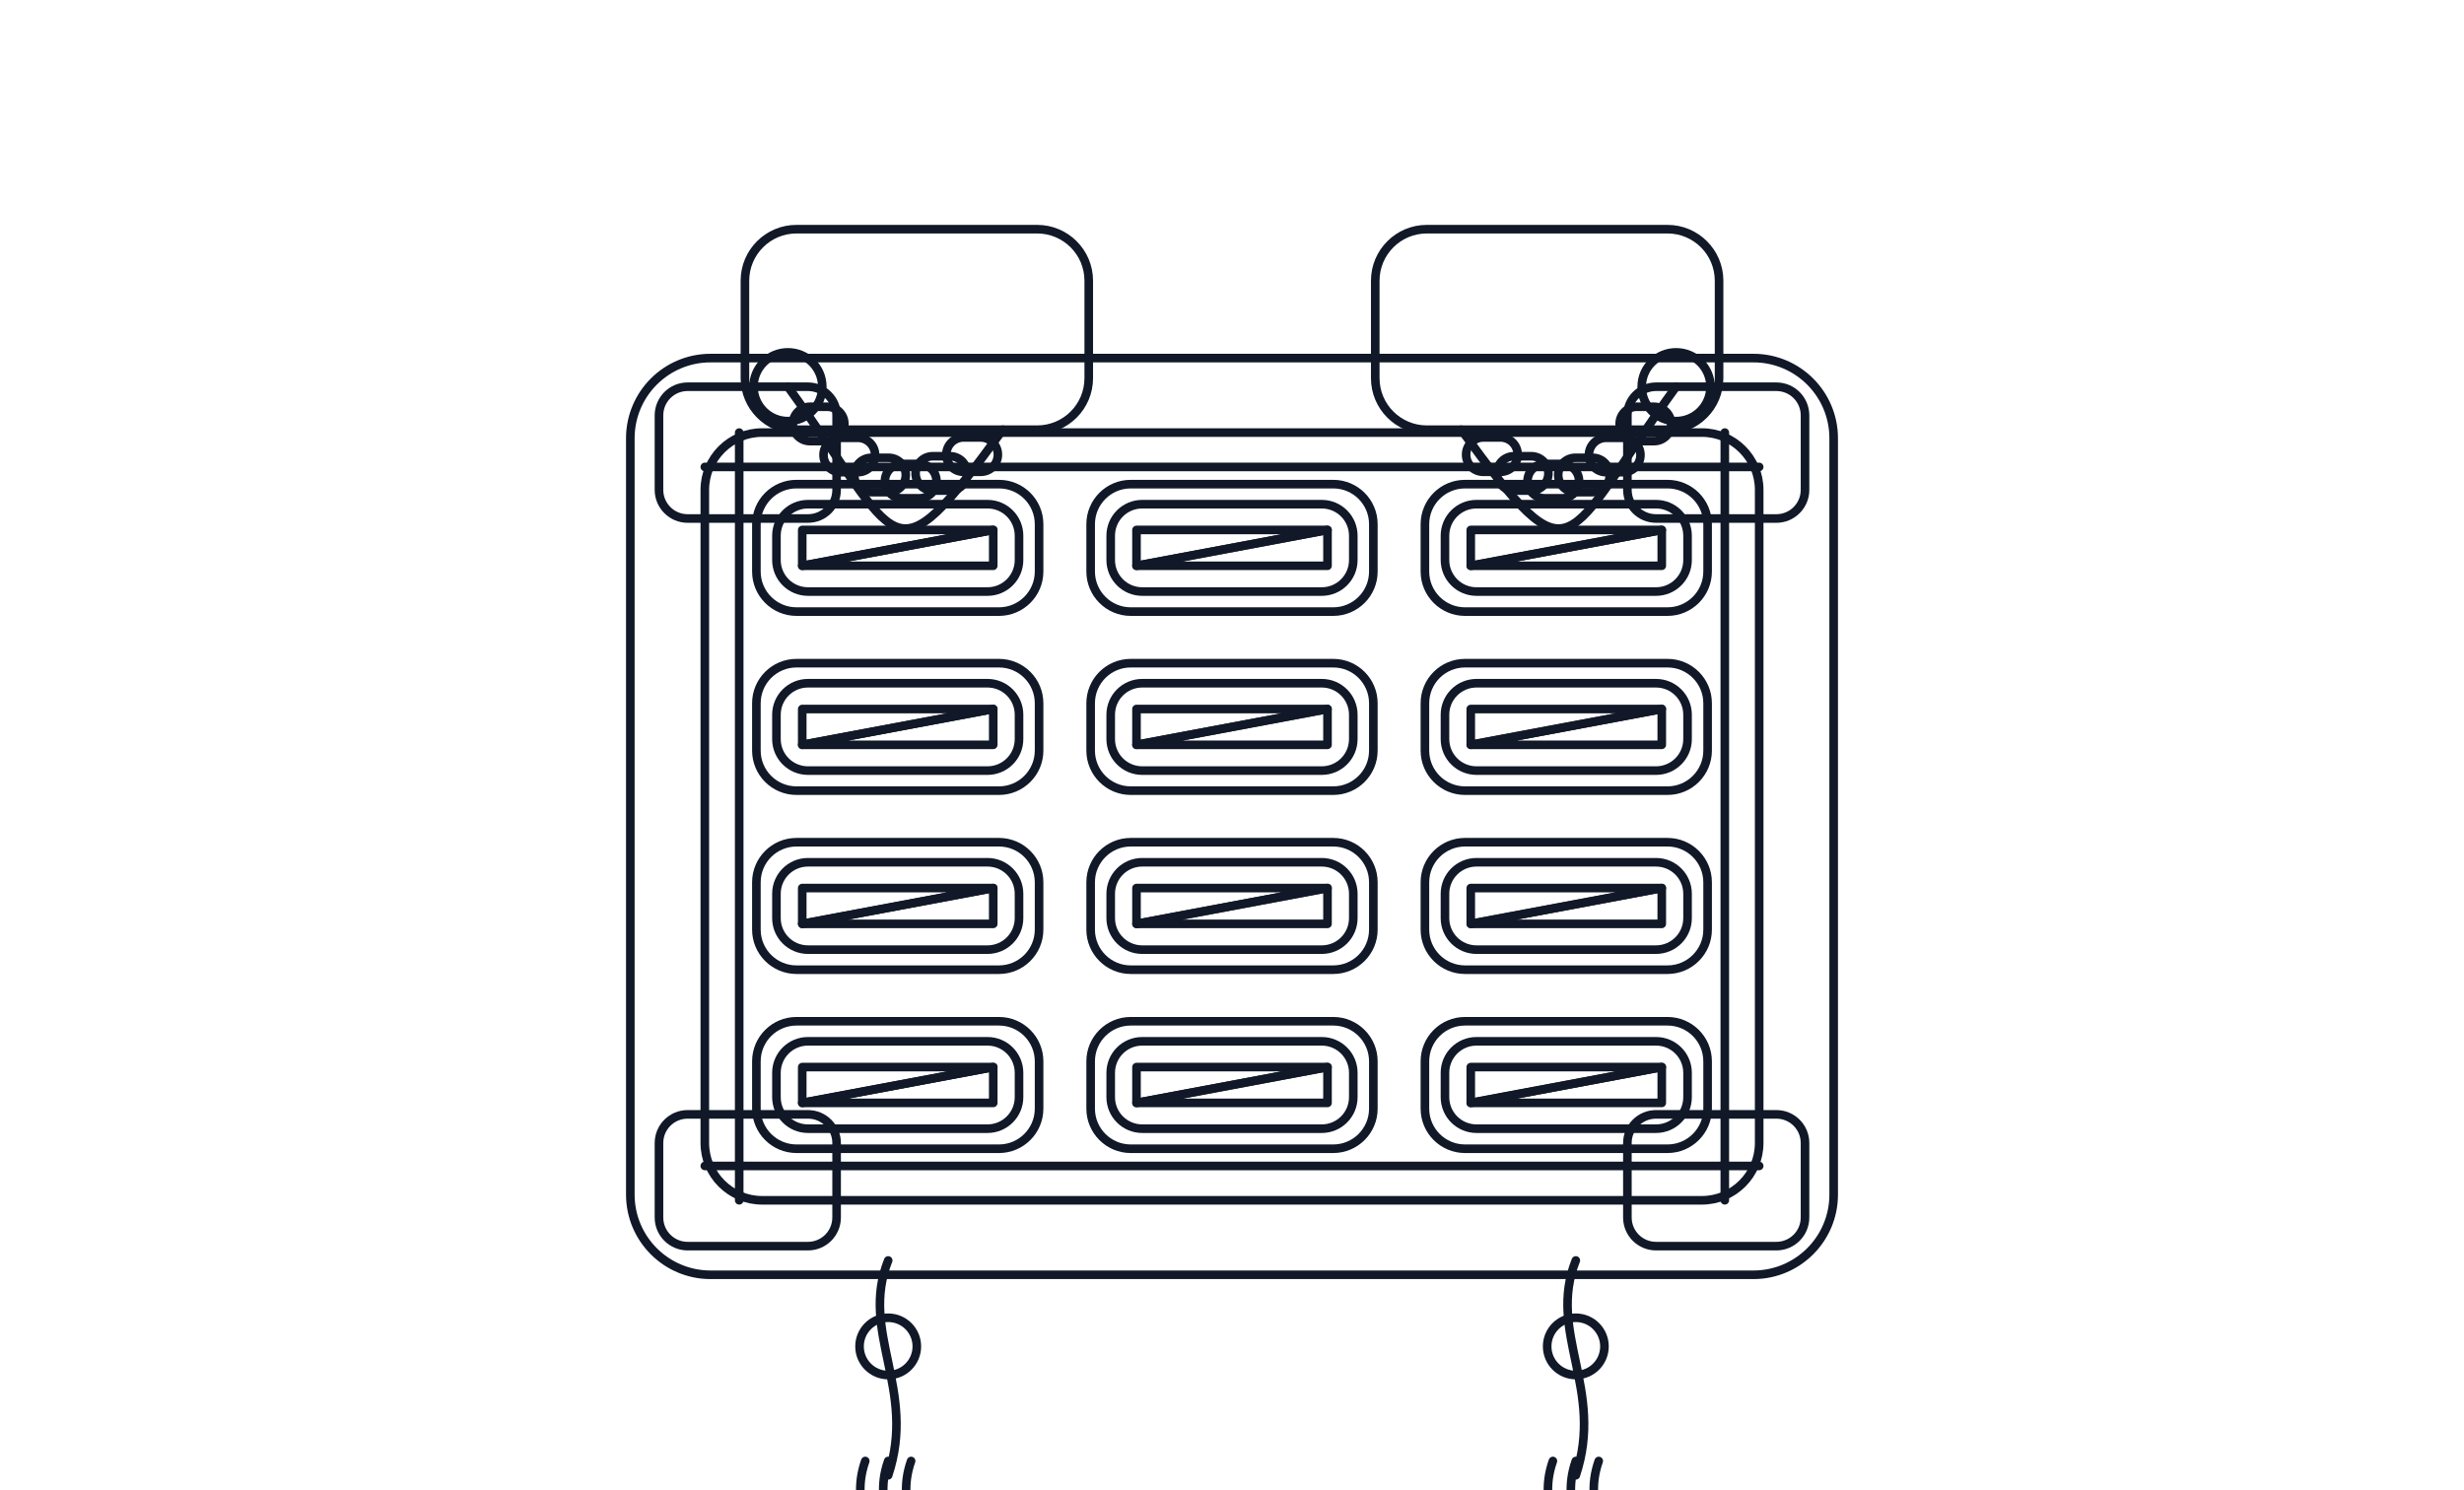
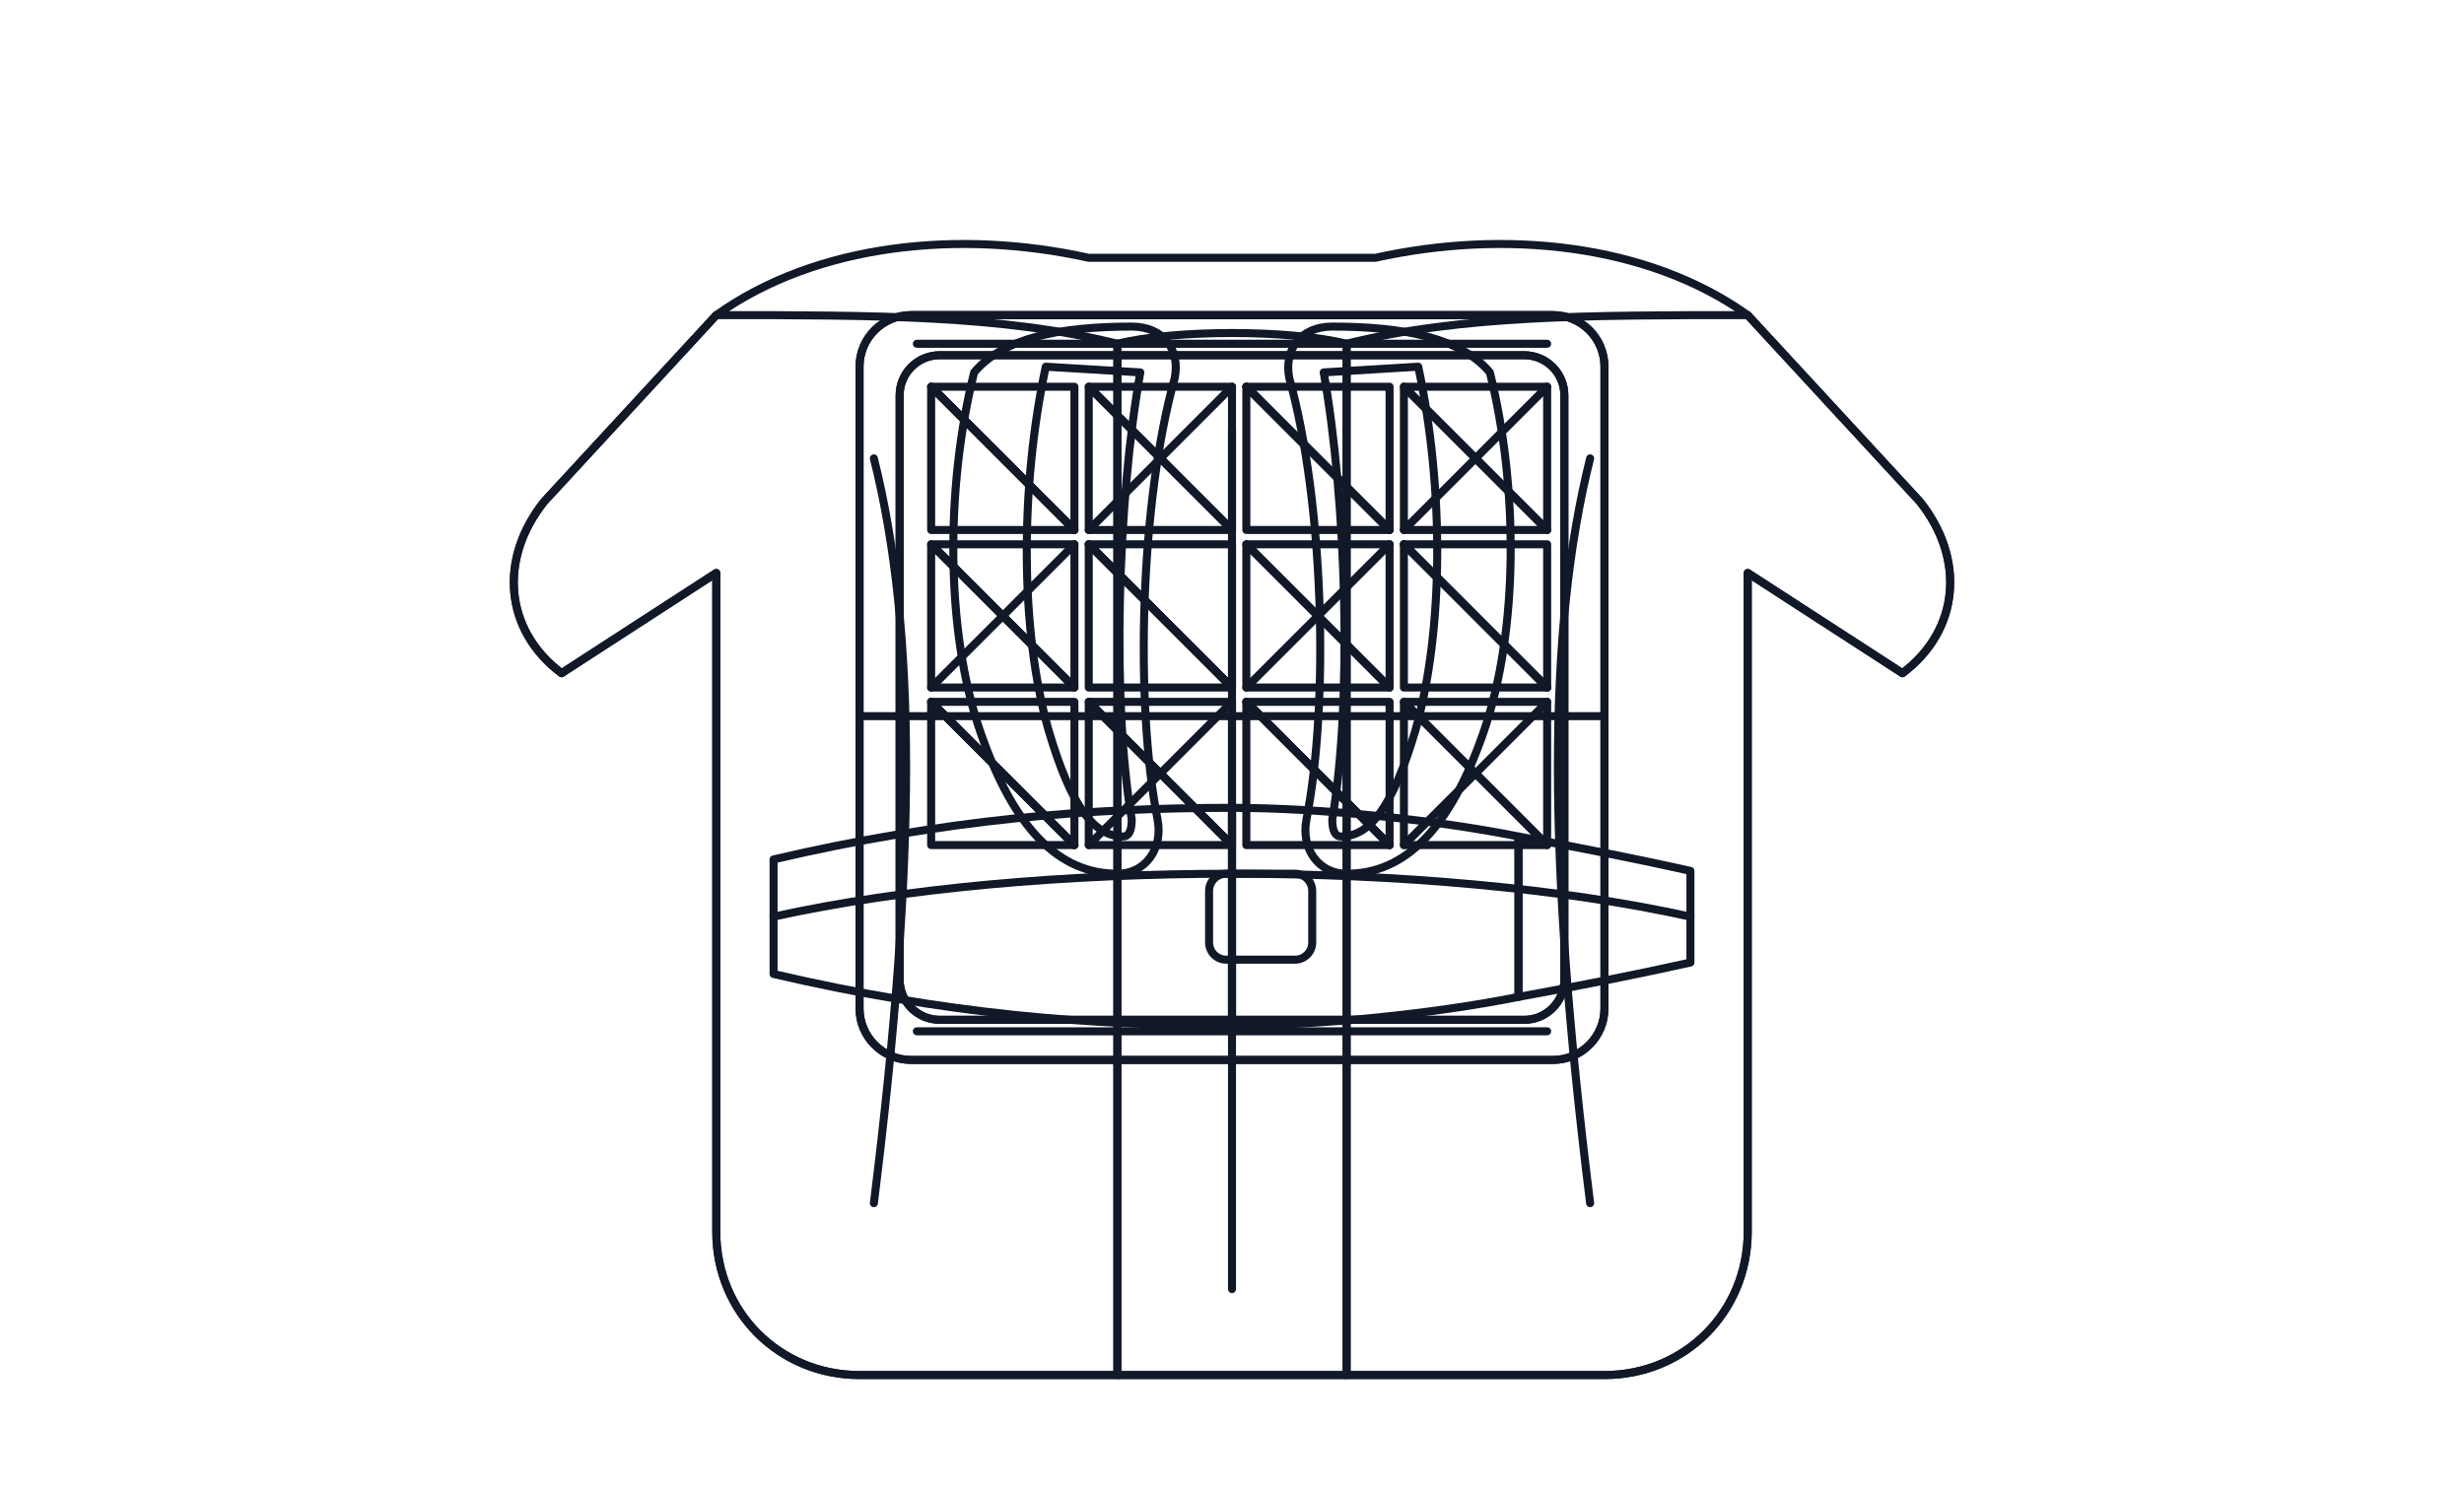
- <svg xmlns="http://www.w3.org/2000/svg" viewBox="0 0 860 520" width="860" height="520">
-   <g>
-     <rect fill="none" stroke="#111827" stroke-width="3" stroke-linecap="round" stroke-linejoin="round" data-id="l_strap" data-name="רצועה שמאל" x="260.0" y="80.0" width="120" height="70" rx="18" ry="18" />
-     <rect fill="none" stroke="#111827" stroke-width="3" stroke-linecap="round" stroke-linejoin="round" data-id="r_strap" data-name="רצועה ימין" x="480.0" y="80.0" width="120" height="70" rx="18" ry="18" />
-     <path fill="none" stroke="#111827" stroke-width="3" stroke-linecap="round" stroke-linejoin="round" data-id="chain_left" data-name="שרשרת שמאל" d="M 350.0,150.0 C 310.0,205.0 315.0,190.0 275.0,135.0" />
-     <path fill="none" stroke="#111827" stroke-width="3" stroke-linecap="round" stroke-linejoin="round" data-id="chain_right" data-name="שרשרת ימין" d="M 510.0,150.0 C 550.0,205.0 545.0,190.0 585.0,135.0" />
-     <circle fill="none" stroke="#111827" stroke-width="3" stroke-linecap="round" stroke-linejoin="round" data-id="ring_left" data-name="טבעת שמאל" cx="275.0" cy="135.0" r="12" />
-     <circle fill="none" stroke="#111827" stroke-width="3" stroke-linecap="round" stroke-linejoin="round" data-id="ring_right" data-name="טבעת ימין" cx="585.0" cy="135.0" r="12" />
-     <rect fill="none" stroke="#111827" stroke-width="3" stroke-linecap="round" stroke-linejoin="round" data-id="frame_outer" data-name="מסגרת חיצונית" x="220.0" y="125.0" width="420" height="320" rx="28" ry="28" />
-     <rect fill="none" stroke="#111827" stroke-width="3" stroke-linecap="round" stroke-linejoin="round" data-id="panel_inner" data-name="לוח פנימי" x="246.0" y="151.0" width="368" height="268" rx="20" ry="20" />
-     <rect fill="none" stroke="#111827" stroke-width="3" stroke-linecap="round" stroke-linejoin="round" data-id="stone_1" data-name="אבן 1" x="264.0" y="169.0" width="98.667" height="44.5" rx="14" ry="14" />
-     <rect fill="none" stroke="#111827" stroke-width="3" stroke-linecap="round" stroke-linejoin="round" data-id="bezel_1" data-name="שיבוץ אבן 1" x="271.0" y="176.0" width="84.667" height="30.5" rx="11" ry="11" />
-     <polygon fill="none" stroke="#111827" stroke-width="3" stroke-linecap="round" stroke-linejoin="round" data-id="facetA_1" data-name="אבן 1 – פאה א" points="280.0,185.0 346.667,185.0 280.0,197.5" />
-     <polygon fill="none" stroke="#111827" stroke-width="3" stroke-linecap="round" stroke-linejoin="round" data-id="facetB_1" data-name="אבן 1 – פאה ב" points="346.667,185.0 346.667,197.5 280.0,197.5" />
-     <rect fill="none" stroke="#111827" stroke-width="3" stroke-linecap="round" stroke-linejoin="round" data-id="stone_2" data-name="אבן 2" x="380.667" y="169.0" width="98.667" height="44.5" rx="14" ry="14" />
-     <rect fill="none" stroke="#111827" stroke-width="3" stroke-linecap="round" stroke-linejoin="round" data-id="bezel_2" data-name="שיבוץ אבן 2" x="387.667" y="176.0" width="84.667" height="30.5" rx="11" ry="11" />
-     <polygon fill="none" stroke="#111827" stroke-width="3" stroke-linecap="round" stroke-linejoin="round" data-id="facetA_2" data-name="אבן 2 – פאה א" points="396.667,185.0 463.333,185.0 396.667,197.5" />
-     <polygon fill="none" stroke="#111827" stroke-width="3" stroke-linecap="round" stroke-linejoin="round" data-id="facetB_2" data-name="אבן 2 – פאה ב" points="463.333,185.0 463.333,197.5 396.667,197.5" />
-     <rect fill="none" stroke="#111827" stroke-width="3" stroke-linecap="round" stroke-linejoin="round" data-id="stone_3" data-name="אבן 3" x="497.333" y="169.0" width="98.667" height="44.5" rx="14" ry="14" />
-     <rect fill="none" stroke="#111827" stroke-width="3" stroke-linecap="round" stroke-linejoin="round" data-id="bezel_3" data-name="שיבוץ אבן 3" x="504.333" y="176.0" width="84.667" height="30.5" rx="11" ry="11" />
-     <polygon fill="none" stroke="#111827" stroke-width="3" stroke-linecap="round" stroke-linejoin="round" data-id="facetA_3" data-name="אבן 3 – פאה א" points="513.333,185.0 580.0,185.0 513.333,197.5" />
-     <polygon fill="none" stroke="#111827" stroke-width="3" stroke-linecap="round" stroke-linejoin="round" data-id="facetB_3" data-name="אבן 3 – פאה ב" points="580.0,185.0 580.0,197.5 513.333,197.5" />
-     <rect fill="none" stroke="#111827" stroke-width="3" stroke-linecap="round" stroke-linejoin="round" data-id="stone_4" data-name="אבן 4" x="264.0" y="231.5" width="98.667" height="44.5" rx="14" ry="14" />
-     <rect fill="none" stroke="#111827" stroke-width="3" stroke-linecap="round" stroke-linejoin="round" data-id="bezel_4" data-name="שיבוץ אבן 4" x="271.0" y="238.5" width="84.667" height="30.5" rx="11" ry="11" />
-     <polygon fill="none" stroke="#111827" stroke-width="3" stroke-linecap="round" stroke-linejoin="round" data-id="facetA_4" data-name="אבן 4 – פאה א" points="280.0,247.5 346.667,247.5 280.0,260.0" />
-     <polygon fill="none" stroke="#111827" stroke-width="3" stroke-linecap="round" stroke-linejoin="round" data-id="facetB_4" data-name="אבן 4 – פאה ב" points="346.667,247.5 346.667,260.0 280.0,260.0" />
-     <rect fill="none" stroke="#111827" stroke-width="3" stroke-linecap="round" stroke-linejoin="round" data-id="stone_5" data-name="אבן 5" x="380.667" y="231.5" width="98.667" height="44.5" rx="14" ry="14" />
-     <rect fill="none" stroke="#111827" stroke-width="3" stroke-linecap="round" stroke-linejoin="round" data-id="bezel_5" data-name="שיבוץ אבן 5" x="387.667" y="238.5" width="84.667" height="30.5" rx="11" ry="11" />
-     <polygon fill="none" stroke="#111827" stroke-width="3" stroke-linecap="round" stroke-linejoin="round" data-id="facetA_5" data-name="אבן 5 – פאה א" points="396.667,247.5 463.333,247.5 396.667,260.0" />
-     <polygon fill="none" stroke="#111827" stroke-width="3" stroke-linecap="round" stroke-linejoin="round" data-id="facetB_5" data-name="אבן 5 – פאה ב" points="463.333,247.5 463.333,260.0 396.667,260.0" />
-     <rect fill="none" stroke="#111827" stroke-width="3" stroke-linecap="round" stroke-linejoin="round" data-id="stone_6" data-name="אבן 6" x="497.333" y="231.5" width="98.667" height="44.5" rx="14" ry="14" />
-     <rect fill="none" stroke="#111827" stroke-width="3" stroke-linecap="round" stroke-linejoin="round" data-id="bezel_6" data-name="שיבוץ אבן 6" x="504.333" y="238.5" width="84.667" height="30.5" rx="11" ry="11" />
-     <polygon fill="none" stroke="#111827" stroke-width="3" stroke-linecap="round" stroke-linejoin="round" data-id="facetA_6" data-name="אבן 6 – פאה א" points="513.333,247.5 580.0,247.5 513.333,260.0" />
-     <polygon fill="none" stroke="#111827" stroke-width="3" stroke-linecap="round" stroke-linejoin="round" data-id="facetB_6" data-name="אבן 6 – פאה ב" points="580.0,247.5 580.0,260.0 513.333,260.0" />
-     <rect fill="none" stroke="#111827" stroke-width="3" stroke-linecap="round" stroke-linejoin="round" data-id="stone_7" data-name="אבן 7" x="264.0" y="294.0" width="98.667" height="44.5" rx="14" ry="14" />
-     <rect fill="none" stroke="#111827" stroke-width="3" stroke-linecap="round" stroke-linejoin="round" data-id="bezel_7" data-name="שיבוץ אבן 7" x="271.0" y="301.0" width="84.667" height="30.5" rx="11" ry="11" />
-     <polygon fill="none" stroke="#111827" stroke-width="3" stroke-linecap="round" stroke-linejoin="round" data-id="facetA_7" data-name="אבן 7 – פאה א" points="280.0,310.0 346.667,310.0 280.0,322.5" />
-     <polygon fill="none" stroke="#111827" stroke-width="3" stroke-linecap="round" stroke-linejoin="round" data-id="facetB_7" data-name="אבן 7 – פאה ב" points="346.667,310.0 346.667,322.5 280.0,322.5" />
-     <rect fill="none" stroke="#111827" stroke-width="3" stroke-linecap="round" stroke-linejoin="round" data-id="stone_8" data-name="אבן 8" x="380.667" y="294.0" width="98.667" height="44.5" rx="14" ry="14" />
-     <rect fill="none" stroke="#111827" stroke-width="3" stroke-linecap="round" stroke-linejoin="round" data-id="bezel_8" data-name="שיבוץ אבן 8" x="387.667" y="301.0" width="84.667" height="30.5" rx="11" ry="11" />
-     <polygon fill="none" stroke="#111827" stroke-width="3" stroke-linecap="round" stroke-linejoin="round" data-id="facetA_8" data-name="אבן 8 – פאה א" points="396.667,310.0 463.333,310.0 396.667,322.5" />
-     <polygon fill="none" stroke="#111827" stroke-width="3" stroke-linecap="round" stroke-linejoin="round" data-id="facetB_8" data-name="אבן 8 – פאה ב" points="463.333,310.0 463.333,322.5 396.667,322.5" />
-     <rect fill="none" stroke="#111827" stroke-width="3" stroke-linecap="round" stroke-linejoin="round" data-id="stone_9" data-name="אבן 9" x="497.333" y="294.0" width="98.667" height="44.5" rx="14" ry="14" />
-     <rect fill="none" stroke="#111827" stroke-width="3" stroke-linecap="round" stroke-linejoin="round" data-id="bezel_9" data-name="שיבוץ אבן 9" x="504.333" y="301.0" width="84.667" height="30.5" rx="11" ry="11" />
-     <polygon fill="none" stroke="#111827" stroke-width="3" stroke-linecap="round" stroke-linejoin="round" data-id="facetA_9" data-name="אבן 9 – פאה א" points="513.333,310.0 580.0,310.0 513.333,322.5" />
-     <polygon fill="none" stroke="#111827" stroke-width="3" stroke-linecap="round" stroke-linejoin="round" data-id="facetB_9" data-name="אבן 9 – פאה ב" points="580.0,310.0 580.0,322.5 513.333,322.5" />
-     <rect fill="none" stroke="#111827" stroke-width="3" stroke-linecap="round" stroke-linejoin="round" data-id="stone_10" data-name="אבן 10" x="264.0" y="356.5" width="98.667" height="44.5" rx="14" ry="14" />
-     <rect fill="none" stroke="#111827" stroke-width="3" stroke-linecap="round" stroke-linejoin="round" data-id="bezel_10" data-name="שיבוץ אבן 10" x="271.0" y="363.5" width="84.667" height="30.5" rx="11" ry="11" />
-     <polygon fill="none" stroke="#111827" stroke-width="3" stroke-linecap="round" stroke-linejoin="round" data-id="facetA_10" data-name="אבן 10 – פאה א" points="280.0,372.5 346.667,372.5 280.0,385.0" />
-     <polygon fill="none" stroke="#111827" stroke-width="3" stroke-linecap="round" stroke-linejoin="round" data-id="facetB_10" data-name="אבן 10 – פאה ב" points="346.667,372.5 346.667,385.0 280.0,385.0" />
-     <rect fill="none" stroke="#111827" stroke-width="3" stroke-linecap="round" stroke-linejoin="round" data-id="stone_11" data-name="אבן 11" x="380.667" y="356.5" width="98.667" height="44.5" rx="14" ry="14" />
-     <rect fill="none" stroke="#111827" stroke-width="3" stroke-linecap="round" stroke-linejoin="round" data-id="bezel_11" data-name="שיבוץ אבן 11" x="387.667" y="363.5" width="84.667" height="30.5" rx="11" ry="11" />
-     <polygon fill="none" stroke="#111827" stroke-width="3" stroke-linecap="round" stroke-linejoin="round" data-id="facetA_11" data-name="אבן 11 – פאה א" points="396.667,372.5 463.333,372.5 396.667,385.0" />
-     <polygon fill="none" stroke="#111827" stroke-width="3" stroke-linecap="round" stroke-linejoin="round" data-id="facetB_11" data-name="אבן 11 – פאה ב" points="463.333,372.5 463.333,385.0 396.667,385.0" />
-     <rect fill="none" stroke="#111827" stroke-width="3" stroke-linecap="round" stroke-linejoin="round" data-id="stone_12" data-name="אבן 12" x="497.333" y="356.5" width="98.667" height="44.5" rx="14" ry="14" />
-     <rect fill="none" stroke="#111827" stroke-width="3" stroke-linecap="round" stroke-linejoin="round" data-id="bezel_12" data-name="שיבוץ אבן 12" x="504.333" y="363.5" width="84.667" height="30.5" rx="11" ry="11" />
-     <polygon fill="none" stroke="#111827" stroke-width="3" stroke-linecap="round" stroke-linejoin="round" data-id="facetA_12" data-name="אבן 12 – פאה א" points="513.333,372.5 580.0,372.5 513.333,385.0" />
-     <polygon fill="none" stroke="#111827" stroke-width="3" stroke-linecap="round" stroke-linejoin="round" data-id="facetB_12" data-name="אבן 12 – פאה ב" points="580.0,372.5 580.0,385.0 513.333,385.0" />
-     <path fill="none" stroke="#111827" stroke-width="3" stroke-linecap="round" stroke-linejoin="round" data-id="cord_1" data-name="פתיל שמאל" d="M 310,440.0 C 300,465.0 320,485.0 310,515.0" />
-     <circle fill="none" stroke="#111827" stroke-width="3" stroke-linecap="round" stroke-linejoin="round" data-id="knot_1" data-name="קשר שמאל" cx="310" cy="470.0" r="10" />
-     <path fill="none" stroke="#111827" stroke-width="3" stroke-linecap="round" stroke-linejoin="round" data-id="tassel_1_1" data-name="ציצית פתיל שמאל 1" d="M 302,510.0 C 296,527.0 308,537.0 302,550.0" />
-     <path fill="none" stroke="#111827" stroke-width="3" stroke-linecap="round" stroke-linejoin="round" data-id="tassel_1_2" data-name="ציצית פתיל שמאל 2" d="M 310,510.0 C 304,527.0 316,537.0 310,550.0" />
-     <path fill="none" stroke="#111827" stroke-width="3" stroke-linecap="round" stroke-linejoin="round" data-id="tassel_1_3" data-name="ציצית פתיל שמאל 3" d="M 318,510.0 C 312,527.0 324,537.0 318,550.0" />
-     <path fill="none" stroke="#111827" stroke-width="3" stroke-linecap="round" stroke-linejoin="round" data-id="cord_2" data-name="פתיל ימין" d="M 550,440.0 C 540,465.0 560,485.0 550,515.0" />
-     <circle fill="none" stroke="#111827" stroke-width="3" stroke-linecap="round" stroke-linejoin="round" data-id="knot_2" data-name="קשר ימין" cx="550" cy="470.0" r="10" />
-     <path fill="none" stroke="#111827" stroke-width="3" stroke-linecap="round" stroke-linejoin="round" data-id="tassel_2_1" data-name="ציצית פתיל ימין 1" d="M 542,510.0 C 536,527.0 548,537.0 542,550.0" />
-     <path fill="none" stroke="#111827" stroke-width="3" stroke-linecap="round" stroke-linejoin="round" data-id="tassel_2_2" data-name="ציצית פתיל ימין 2" d="M 550,510.0 C 544,527.0 556,537.0 550,550.0" />
-     <path fill="none" stroke="#111827" stroke-width="3" stroke-linecap="round" stroke-linejoin="round" data-id="tassel_2_3" data-name="ציצית פתיל ימין 3" d="M 558,510.0 C 552,527.0 564,537.0 558,550.0" />
-     <rect fill="none" stroke="#111827" stroke-width="3" stroke-linecap="round" stroke-linejoin="round" data-id="corner_tl" data-name="פינת מסגרת שמאל עליון" x="230.0" y="135.0" width="62" height="46" rx="10" ry="10" />
-     <rect fill="none" stroke="#111827" stroke-width="3" stroke-linecap="round" stroke-linejoin="round" data-id="corner_tr" data-name="פינת מסגרת ימין עליון" x="568.0" y="135.0" width="62" height="46" rx="10" ry="10" />
-     <rect fill="none" stroke="#111827" stroke-width="3" stroke-linecap="round" stroke-linejoin="round" data-id="corner_bl" data-name="פינת מסגרת שמאל תחתון" x="230.0" y="389.0" width="62" height="46" rx="10" ry="10" />
-     <rect fill="none" stroke="#111827" stroke-width="3" stroke-linecap="round" stroke-linejoin="round" data-id="corner_br" data-name="פינת מסגרת ימין תחתון" x="568.0" y="389.0" width="62" height="46" rx="10" ry="10" />
-     <path fill="none" stroke="#111827" stroke-width="3" stroke-linecap="round" stroke-linejoin="round" data-id="stitch_top" data-name="תפר עליון" d="M 246.0,163.0 H 614.0" />
-     <path fill="none" stroke="#111827" stroke-width="3" stroke-linecap="round" stroke-linejoin="round" data-id="stitch_bottom" data-name="תפר תחתון" d="M 246.0,407.0 H 614.0" />
-     <path fill="none" stroke="#111827" stroke-width="3" stroke-linecap="round" stroke-linejoin="round" data-id="stitch_left" data-name="תפר שמאל" d="M 258.0,151.0 V 419.0" />
-     <path fill="none" stroke="#111827" stroke-width="3" stroke-linecap="round" stroke-linejoin="round" data-id="stitch_right" data-name="תפר ימין" d="M 602.0,151.0 V 419.0" />
-     <rect fill="none" stroke="#111827" stroke-width="3" stroke-linecap="round" stroke-linejoin="round" data-id="link_L_1" data-name="חוליה שמאל 1" x="330.286" y="152.704" width="18" height="12" rx="6" ry="6" />
-     <rect fill="none" stroke="#111827" stroke-width="3" stroke-linecap="round" stroke-linejoin="round" data-id="link_L_2" data-name="חוליה שמאל 2" x="319.571" y="159.26" width="18" height="12" rx="6" ry="6" />
-     <rect fill="none" stroke="#111827" stroke-width="3" stroke-linecap="round" stroke-linejoin="round" data-id="link_L_3" data-name="חוליה שמאל 3" x="308.857" y="161.945" width="18" height="12" rx="6" ry="6" />
-     <rect fill="none" stroke="#111827" stroke-width="3" stroke-linecap="round" stroke-linejoin="round" data-id="link_L_4" data-name="חוליה שמאל 4" x="298.143" y="159.802" width="18" height="12" rx="6" ry="6" />
-     <rect fill="none" stroke="#111827" stroke-width="3" stroke-linecap="round" stroke-linejoin="round" data-id="link_L_5" data-name="חוליה שמאל 5" x="287.429" y="152.832" width="18" height="12" rx="6" ry="6" />
-     <rect fill="none" stroke="#111827" stroke-width="3" stroke-linecap="round" stroke-linejoin="round" data-id="link_L_6" data-name="חוליה שמאל 6" x="276.714" y="141.99" width="18" height="12" rx="6" ry="6" />
-     <rect fill="none" stroke="#111827" stroke-width="3" stroke-linecap="round" stroke-linejoin="round" data-id="link_R_1" data-name="חוליה ימין 1" x="511.714" y="152.704" width="18" height="12" rx="6" ry="6" />
-     <rect fill="none" stroke="#111827" stroke-width="3" stroke-linecap="round" stroke-linejoin="round" data-id="link_R_2" data-name="חוליה ימין 2" x="522.429" y="159.26" width="18" height="12" rx="6" ry="6" />
-     <rect fill="none" stroke="#111827" stroke-width="3" stroke-linecap="round" stroke-linejoin="round" data-id="link_R_3" data-name="חוליה ימין 3" x="533.143" y="161.945" width="18" height="12" rx="6" ry="6" />
-     <rect fill="none" stroke="#111827" stroke-width="3" stroke-linecap="round" stroke-linejoin="round" data-id="link_R_4" data-name="חוליה ימין 4" x="543.857" y="159.802" width="18" height="12" rx="6" ry="6" />
-     <rect fill="none" stroke="#111827" stroke-width="3" stroke-linecap="round" stroke-linejoin="round" data-id="link_R_5" data-name="חוליה ימין 5" x="554.571" y="152.832" width="18" height="12" rx="6" ry="6" />
-     <rect fill="none" stroke="#111827" stroke-width="3" stroke-linecap="round" stroke-linejoin="round" data-id="link_R_6" data-name="חוליה ימין 6" x="565.286" y="141.99" width="18" height="12" rx="6" ry="6" />
+ <svg xmlns="http://www.w3.org/2000/svg" viewBox="0 0 860 520">
+   <g stroke="#111827" fill="none" stroke-linecap="round" stroke-linejoin="round" stroke-width="2.8">
+     <path d="M250 110              C285 85, 335 80, 380 90              L480 90              C525 80, 575 85, 610 110              L670 175              C686 195, 684 220, 664 235              L610 200              L610 430              C610 458, 588 480, 560 480              L300 480              C272 480, 250 458, 250 430              L250 200              L196 235              C176 220, 174 195, 190 175              Z" />
+     <path d="M305 160 C320 220, 320 300, 305 420" />
+     <path d="M430 150 C430 235, 430 330, 430 450" />
+     <path d="M555 160 C540 220, 540 300, 555 420" />
+     <path d="M270 320 C360 300, 500 300, 590 320" />
+     <rect x="300" y="110" width="260" height="260" rx="18" />
+     <rect x="314" y="124" width="232" height="232" rx="14" />
+     <path d="M320 120 L540 120" />
+     <path d="M320 360 L540 360" />
+     <path d="M300 250 L560 250" />
+     <path d="M325 135 L375 185" />
+     <path d="M380 185 L430 135" />
+     <path d="M435 135 L485 185" />
+     <path d="M490 185 L540 135" />
+     <path d="M325 240 L375 190" />
+     <path d="M380 190 L430 240" />
+     <path d="M435 240 L485 190" />
+     <path d="M490 190 L540 240" />
+     <path d="M325 245 L375 295" />
+     <path d="M380 295 L430 245" />
+     <path d="M435 245 L485 295" />
+     <path d="M490 295 L540 245" />
+   </g>
+   <g stroke="#111827" fill="none" stroke-linecap="round" stroke-linejoin="round" stroke-width="2.8">
+     <path data-id="robe-left" data-name="גלימה שמאל" d="M250 110 L190 175              C174 195, 176 220, 196 235              L250 200 L250 430              C250 458, 272 480, 300 480              L390 480 L390 120              C350 110, 305 110, 250 110 Z" />
+     <path data-id="robe-center" data-name="גלימה אמצע" d="M390 120              C410 115, 450 115, 470 120              L470 480 L390 480 Z" />
+     <path data-id="robe-right" data-name="גלימה ימין" d="M470 120 L470 480 L560 480              C588 480, 610 458, 610 430              L610 200 L664 235              C684 220, 686 195, 670 175              L610 110              C555 110, 510 110, 470 120 Z" />
+     <path data-id="belt-left" data-name="אבנט שמאל" d="M270 300              C330 286, 380 282, 430 282              L430 358              C380 358, 330 354, 270 340              Z" />
+     <path data-id="belt-center" data-name="אבנט אמצע" d="M430 282              C460 282, 500 286, 530 292              L530 348              C500 354, 460 358, 430 358              Z" />
+     <path data-id="belt-right" data-name="אבנט ימין" d="M530 292              C552 296, 572 300, 590 304              L590 336              C572 340, 552 344, 530 348              Z" />
+     <rect data-id="buckle" data-name="אבזם" x="422" y="305" width="36" height="30" rx="6" />
+     <path data-id="strap-left" data-name="רצועה שמאלית" d="M340 130              C330 170, 330 220, 342 255              C354 290, 370 305, 390 305              C400 305, 406 296, 404 286              C396 245, 398 175, 410 132              C412 122, 406 114, 395 114              C370 114, 350 118, 340 130              Z" />
+     <path data-id="strap-left-stitch" data-name="תפר רצועה שמאל" d="M365 128              C356 170, 356 220, 366 255              C374 282, 382 292, 392 292              C394 292, 395 290, 395 286              C388 245, 390 175, 398 130 Z" />
+     <path data-id="strap-right" data-name="רצועה ימנית" d="M520 130              C530 170, 530 220, 518 255              C506 290, 490 305, 470 305              C460 305, 454 296, 456 286              C464 245, 462 175, 450 132              C448 122, 454 114, 465 114              C490 114, 510 118, 520 130              Z" />
+     <path data-id="strap-right-stitch" data-name="תפר רצועה ימין" d="M495 128              C504 170, 504 220, 494 255              C486 282, 478 292, 468 292              C466 292, 465 290, 465 286              C472 245, 470 175, 462 130 Z" />
+     <rect data-id="bp-frame-outer" data-name="מסגרת חיצונית" x="300" y="110" width="260" height="260" rx="18" />
+     <rect data-id="bp-frame-inner" data-name="מסגרת פנימית" x="314" y="124" width="232" height="232" rx="14" />
+     <path data-id="stone01-a" data-name="אבן 1 חלק א" d="M325 135 L375 135 L375 185 Z" />
+     <path data-id="stone01-b" data-name="אבן 1 חלק ב" d="M325 135 L375 185 L325 185 Z" />
+     <path data-id="stone02-a" data-name="אבן 2 חלק א" d="M380 135 L430 135 L430 185 Z" />
+     <path data-id="stone02-b" data-name="אבן 2 חלק ב" d="M380 135 L430 185 L380 185 Z" />
+     <path data-id="stone03-a" data-name="אבן 3 חלק א" d="M435 135 L485 135 L485 185 Z" />
+     <path data-id="stone03-b" data-name="אבן 3 חלק ב" d="M435 135 L485 185 L435 185 Z" />
+     <path data-id="stone04-a" data-name="אבן 4 חלק א" d="M490 135 L540 135 L540 185 Z" />
+     <path data-id="stone04-b" data-name="אבן 4 חלק ב" d="M490 135 L540 185 L490 185 Z" />
+     <path data-id="stone05-a" data-name="אבן 5 חלק א" d="M325 190 L375 190 L375 240 Z" />
+     <path data-id="stone05-b" data-name="אבן 5 חלק ב" d="M325 190 L375 240 L325 240 Z" />
+     <path data-id="stone06-a" data-name="אבן 6 חלק א" d="M380 190 L430 190 L430 240 Z" />
+     <path data-id="stone06-b" data-name="אבן 6 חלק ב" d="M380 190 L430 240 L380 240 Z" />
+     <path data-id="stone07-a" data-name="אבן 7 חלק א" d="M435 190 L485 190 L485 240 Z" />
+     <path data-id="stone07-b" data-name="אבן 7 חלק ב" d="M435 190 L485 240 L435 240 Z" />
+     <path data-id="stone08-a" data-name="אבן 8 חלק א" d="M490 190 L540 190 L540 240 Z" />
+     <path data-id="stone08-b" data-name="אבן 8 חלק ב" d="M490 190 L540 240 L490 240 Z" />
+     <path data-id="stone09-a" data-name="אבן 9 חלק א" d="M325 245 L375 245 L375 295 Z" />
+     <path data-id="stone09-b" data-name="אבן 9 חלק ב" d="M325 245 L375 295 L325 295 Z" />
+     <path data-id="stone10-a" data-name="אבן 10 חלק א" d="M380 245 L430 245 L430 295 Z" />
+     <path data-id="stone10-b" data-name="אבן 10 חלק ב" d="M380 245 L430 295 L380 295 Z" />
+     <path data-id="stone11-a" data-name="אבן 11 חלק א" d="M435 245 L485 245 L485 295 Z" />
+     <path data-id="stone11-b" data-name="אבן 11 חלק ב" d="M435 245 L485 295 L435 295 Z" />
+     <path data-id="stone12-a" data-name="אבן 12 חלק א" d="M490 245 L540 245 L540 295 Z" />
+     <path data-id="stone12-b" data-name="אבן 12 חלק ב" d="M490 245 L540 295 L490 295 Z" />
  </g>
</svg>
